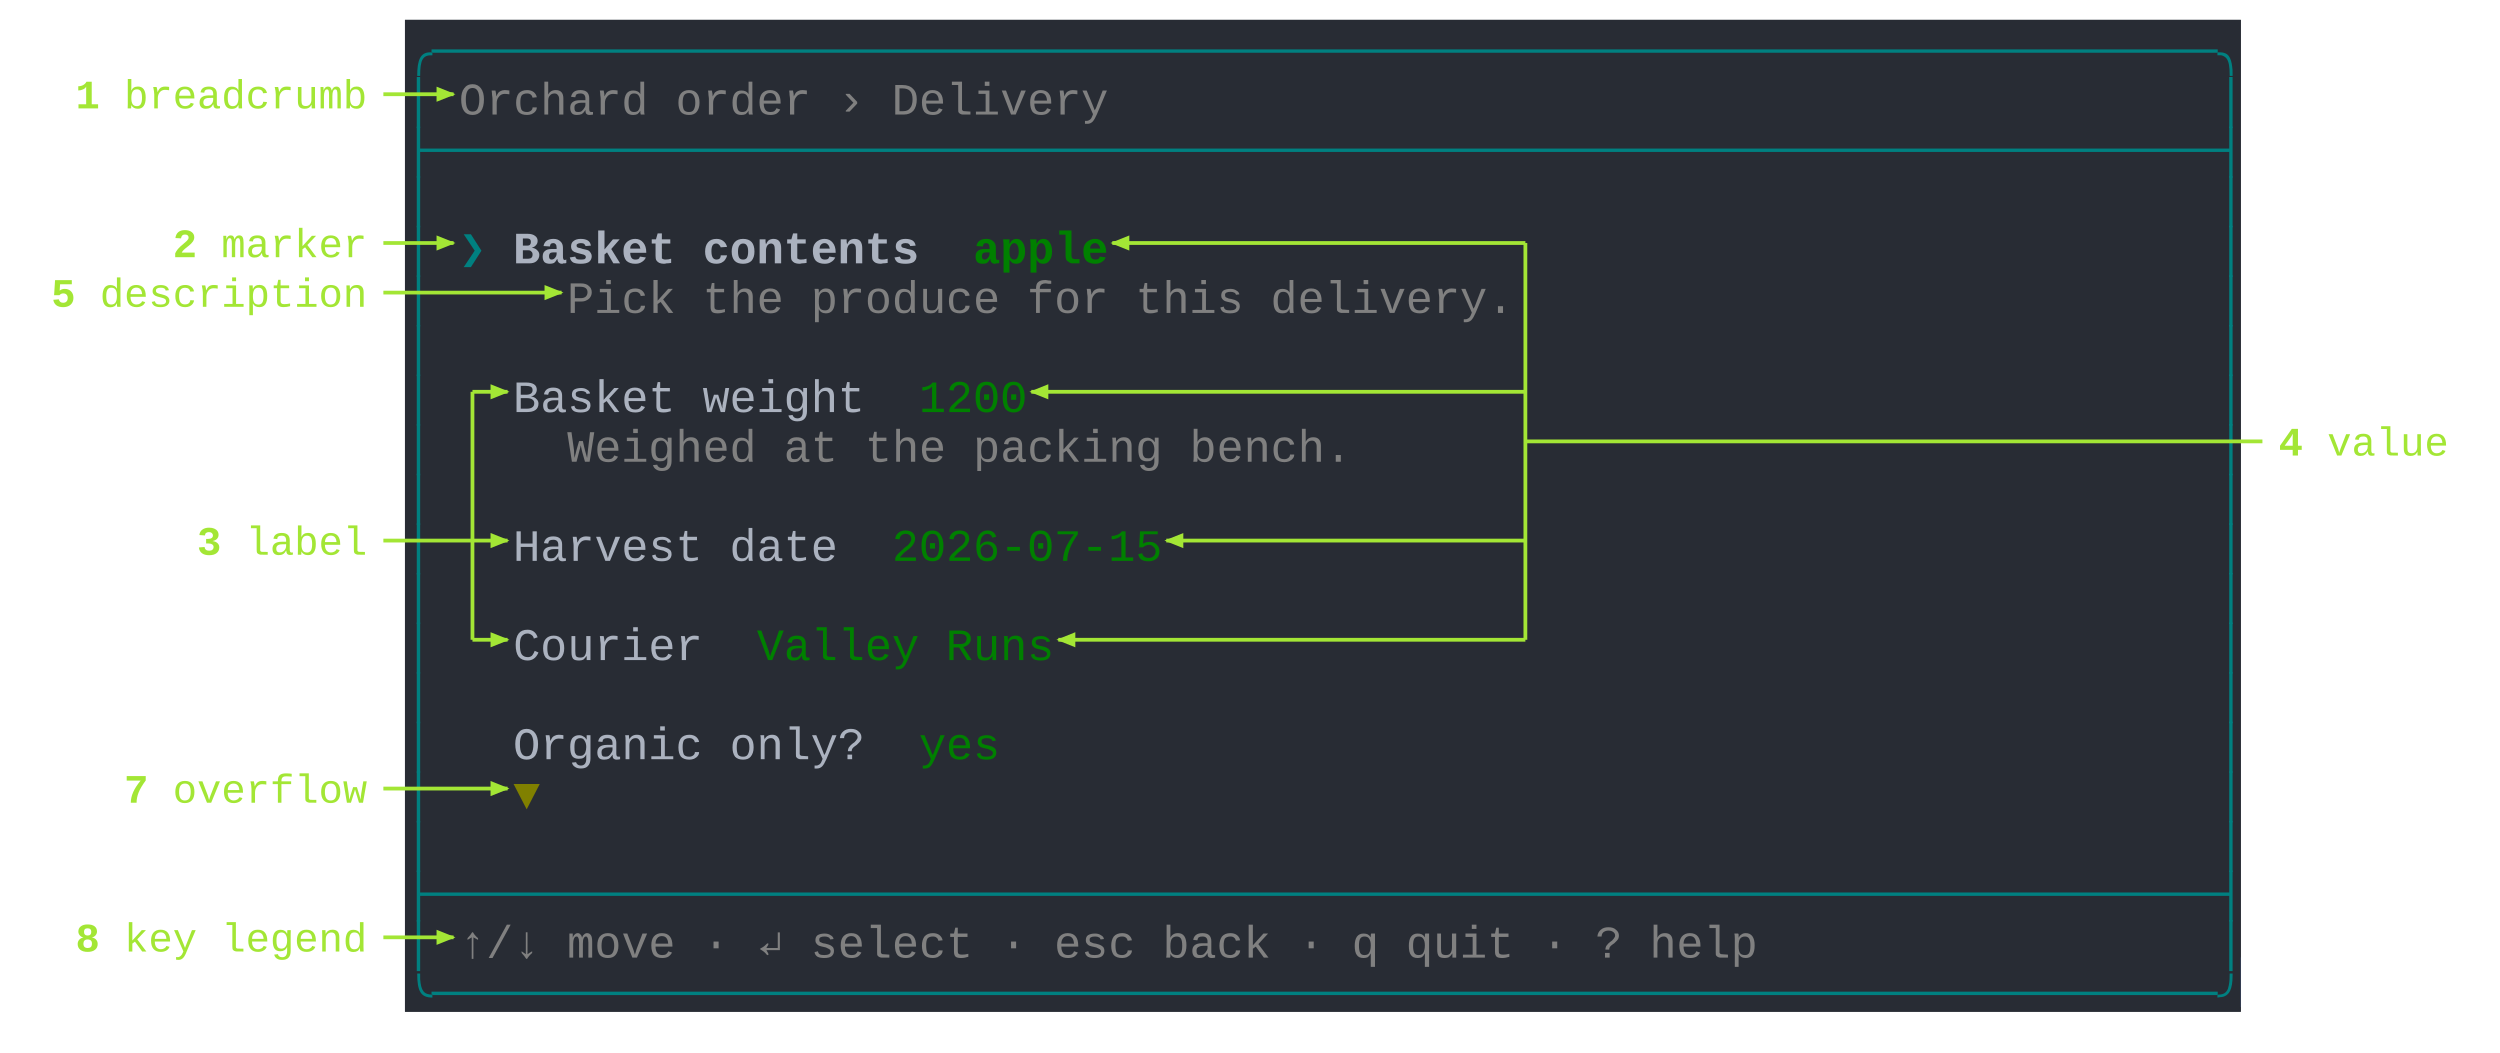
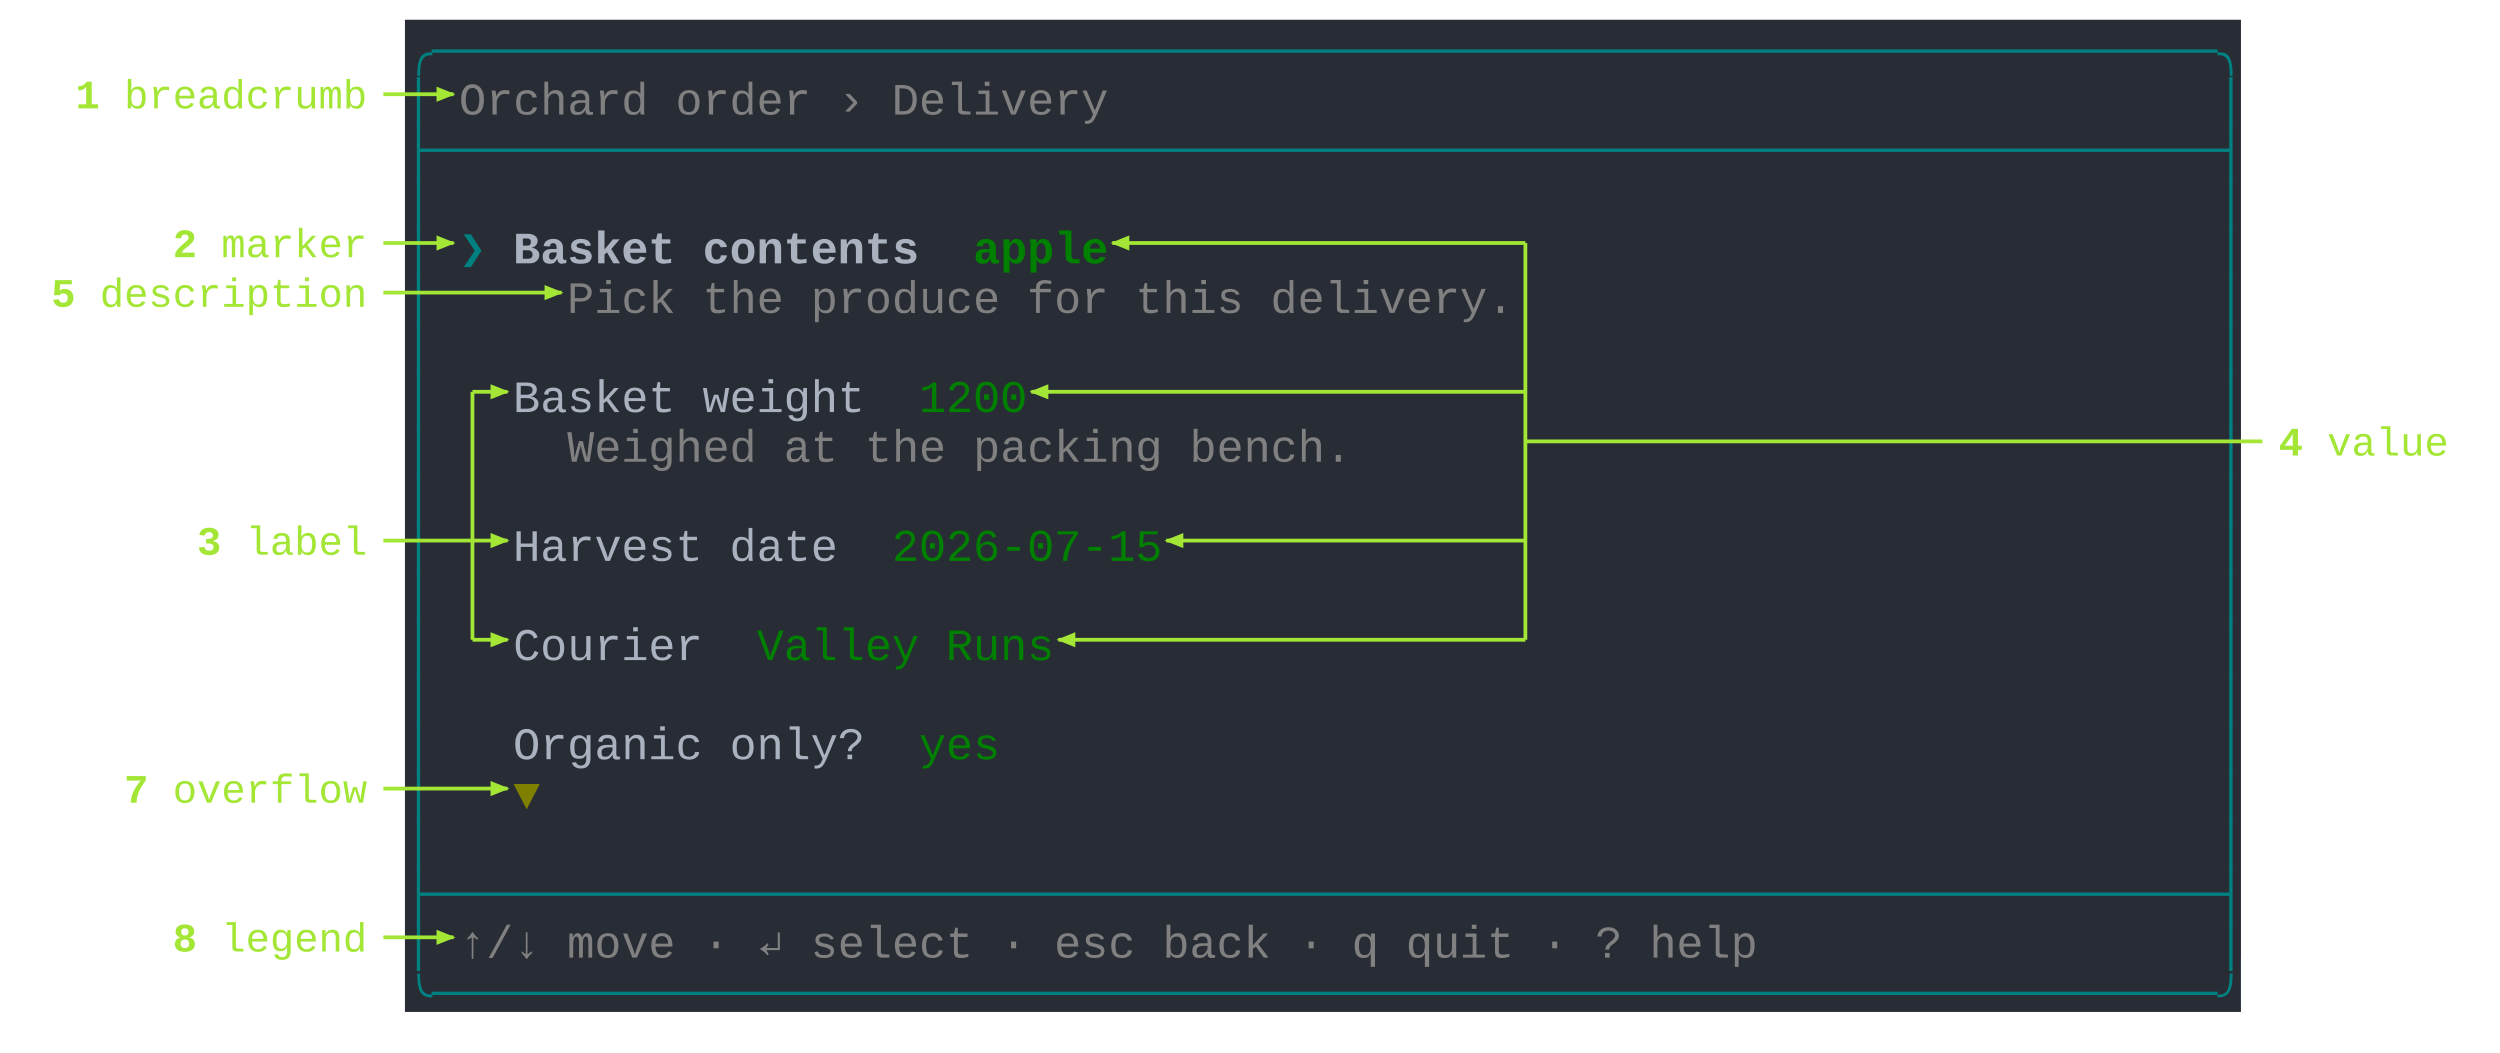
<svg xmlns="http://www.w3.org/2000/svg" xmlns:xlink="http://www.w3.org/1999/xlink" width="926.00" height="389.75">
  <defs>
    <marker id="anatomy-arrow" viewBox="0 0 10 10" refX="9" refY="5" markerWidth="5" markerHeight="5" orient="auto-start-reverse">
      <path d="M 0 1 L 10 5 L 0 9 z" fill="rgb(163,230,53)" />
    </marker>
  </defs>
  <g transform="translate(150.00,7.35)">
    <svg width="680" height="367.4">
      <rect width="680" height="367.4" rx="0" ry="0" class="a" />
      <svg height="367.4" viewBox="0 0 68 36.74" width="680">
        <style>.a{fill:rgb(40,44,52)}.b{font-family:Consolas,"Courier New",Courier,"Liberation Mono",monospace}.c{fill:rgb(0,128,128);white-space:pre}.d{fill:transparent}.e{fill:rgb(82,139,255)}.f{fill:rgb(128,128,128);white-space:pre}.g{fill:rgb(0,128,128);font-weight:bold;white-space:pre}.h{fill:rgb(171,178,191);font-weight:bold;white-space:pre}.i{fill:rgb(0,128,0);font-weight:bold;white-space:pre}.j{fill:rgb(171,178,191);white-space:pre}.k{fill:rgb(0,128,0);white-space:pre}.l{fill:rgb(128,128,0);font-weight:bold;white-space:pre}</style>
        <g font-family="Consolas, &quot;Courier New&quot;, Courier, &quot;Liberation Mono&quot;, monospace" font-size="1.67" class="b">
          <defs>
            <symbol id="1">
              <text x="0" y="1.67" class="c" textLength="68.136" lengthAdjust="spacingAndGlyphs">├──────────────────────────────────────────────────────────────────┤</text>
            </symbol>
            <symbol id="2">
              <text x="0" y="1.67" class="c" textLength="1.002" lengthAdjust="spacingAndGlyphs">│</text>
              <text x="67.134" y="1.67" class="c" textLength="1.002" lengthAdjust="spacingAndGlyphs">│</text>
            </symbol>
            <symbol id="a">
              <rect height="20" width="68" x="0" y="0" class="d" />
            </symbol>
            <symbol id="b">
              <rect height="1.837" width="1.102" class="e" />
            </symbol>
          </defs>
          <rect height="36.74" width="68" class="a" />
          <svg x="0" y="0" width="68">
            <svg x="0">
              <use xlink:href="#a" />
              <use xlink:href="#b" x="67.996" y="34.728" />
              <text x="0" y="1.67" class="c" textLength="68.136" lengthAdjust="spacingAndGlyphs">╭──────────────────────────────────────────────────────────────────╮</text>
              <text x="0" y="3.507" class="c" textLength="1.002" lengthAdjust="spacingAndGlyphs">│</text>
              <text x="2.004" y="3.507" class="f" textLength="7.014" lengthAdjust="spacingAndGlyphs">Orchard</text>
              <text x="10.02" y="3.507" class="f" textLength="5.01" lengthAdjust="spacingAndGlyphs">order</text>
              <text x="16.032" y="3.507" class="f" textLength="1.002" lengthAdjust="spacingAndGlyphs">›</text>
              <text x="18.036" y="3.507" class="f" textLength="8.016" lengthAdjust="spacingAndGlyphs">Delivery</text>
              <text x="67.134" y="3.507" class="c" textLength="1.002" lengthAdjust="spacingAndGlyphs">│</text>
              <use xlink:href="#1" y="3.674" />
              <use xlink:href="#2" y="5.511" />
              <text x="0" y="9.018" class="c" textLength="1.002" lengthAdjust="spacingAndGlyphs">│</text>
              <text x="2.004" y="9.018" class="g" textLength="1.002" lengthAdjust="spacingAndGlyphs">❯</text>
              <text x="4.008" y="9.018" class="h" textLength="6.012" lengthAdjust="spacingAndGlyphs">Basket</text>
              <text x="11.022" y="9.018" class="h" textLength="8.016" lengthAdjust="spacingAndGlyphs">contents</text>
              <text x="21.042" y="9.018" class="i" textLength="5.01" lengthAdjust="spacingAndGlyphs">apple</text>
              <text x="67.134" y="9.018" class="c" textLength="1.002" lengthAdjust="spacingAndGlyphs">│</text>
              <text x="0" y="10.855" class="c" textLength="1.002" lengthAdjust="spacingAndGlyphs">│</text>
              <text x="6.012" y="10.855" class="f" textLength="4.008" lengthAdjust="spacingAndGlyphs">Pick</text>
              <text x="11.022" y="10.855" class="f" textLength="3.006" lengthAdjust="spacingAndGlyphs">the</text>
              <text x="15.03" y="10.855" class="f" textLength="7.014" lengthAdjust="spacingAndGlyphs">produce</text>
              <text x="23.046" y="10.855" class="f" textLength="3.006" lengthAdjust="spacingAndGlyphs">for</text>
              <text x="27.054" y="10.855" class="f" textLength="4.008" lengthAdjust="spacingAndGlyphs">this</text>
              <text x="32.064" y="10.855" class="f" textLength="9.018" lengthAdjust="spacingAndGlyphs">delivery.</text>
              <text x="67.134" y="10.855" class="c" textLength="1.002" lengthAdjust="spacingAndGlyphs">│</text>
              <use xlink:href="#2" y="11.022" />
              <text x="0" y="14.529" class="c" textLength="1.002" lengthAdjust="spacingAndGlyphs">│</text>
              <text x="4.008" y="14.529" class="j" textLength="6.012" lengthAdjust="spacingAndGlyphs">Basket</text>
              <text x="11.022" y="14.529" class="j" textLength="6.012" lengthAdjust="spacingAndGlyphs">weight</text>
              <text x="19.038" y="14.529" class="k" textLength="4.008" lengthAdjust="spacingAndGlyphs">1200</text>
              <text x="67.134" y="14.529" class="c" textLength="1.002" lengthAdjust="spacingAndGlyphs">│</text>
              <text x="0" y="16.366" class="c" textLength="1.002" lengthAdjust="spacingAndGlyphs">│</text>
              <text x="6.012" y="16.366" class="f" textLength="7.014" lengthAdjust="spacingAndGlyphs">Weighed</text>
              <text x="14.028" y="16.366" class="f" textLength="2.004" lengthAdjust="spacingAndGlyphs">at</text>
              <text x="17.034" y="16.366" class="f" textLength="3.006" lengthAdjust="spacingAndGlyphs">the</text>
              <text x="21.042" y="16.366" class="f" textLength="7.014" lengthAdjust="spacingAndGlyphs">packing</text>
              <text x="29.058" y="16.366" class="f" textLength="6.012" lengthAdjust="spacingAndGlyphs">bench.</text>
              <text x="67.134" y="16.366" class="c" textLength="1.002" lengthAdjust="spacingAndGlyphs">│</text>
              <use xlink:href="#2" y="16.533" />
              <text x="0" y="20.04" class="c" textLength="1.002" lengthAdjust="spacingAndGlyphs">│</text>
              <text x="4.008" y="20.04" class="j" textLength="7.014" lengthAdjust="spacingAndGlyphs">Harvest</text>
              <text x="12.024" y="20.04" class="j" textLength="4.008" lengthAdjust="spacingAndGlyphs">date</text>
              <text x="18.036" y="20.04" class="k" textLength="10.02" lengthAdjust="spacingAndGlyphs">2026-07-15</text>
              <text x="67.134" y="20.04" class="c" textLength="1.002" lengthAdjust="spacingAndGlyphs">│</text>
              <use xlink:href="#2" y="20.207" />
              <text x="0" y="23.714" class="c" textLength="1.002" lengthAdjust="spacingAndGlyphs">│</text>
              <text x="4.008" y="23.714" class="j" textLength="7.014" lengthAdjust="spacingAndGlyphs">Courier</text>
              <text x="13.026" y="23.714" class="k" textLength="6.012" lengthAdjust="spacingAndGlyphs">Valley</text>
              <text x="20.04" y="23.714" class="k" textLength="4.008" lengthAdjust="spacingAndGlyphs">Runs</text>
              <text x="67.134" y="23.714" class="c" textLength="1.002" lengthAdjust="spacingAndGlyphs">│</text>
              <use xlink:href="#2" y="23.881" />
              <text x="0" y="27.388" class="c" textLength="1.002" lengthAdjust="spacingAndGlyphs">│</text>
              <text x="4.008" y="27.388" class="j" textLength="7.014" lengthAdjust="spacingAndGlyphs">Organic</text>
              <text x="12.024" y="27.388" class="j" textLength="5.01" lengthAdjust="spacingAndGlyphs">only?</text>
              <text x="19.038" y="27.388" class="k" textLength="3.006" lengthAdjust="spacingAndGlyphs">yes</text>
              <text x="67.134" y="27.388" class="c" textLength="1.002" lengthAdjust="spacingAndGlyphs">│</text>
              <text x="0" y="29.225" class="c" textLength="1.002" lengthAdjust="spacingAndGlyphs">│</text>
              <text x="4.008" y="29.225" class="l" textLength="1.002" lengthAdjust="spacingAndGlyphs">▼</text>
              <text x="67.134" y="29.225" class="c" textLength="1.002" lengthAdjust="spacingAndGlyphs">│</text>
              <use xlink:href="#2" y="29.392" />
              <use xlink:href="#1" y="31.229" />
              <text x="0" y="34.736" class="c" textLength="1.002" lengthAdjust="spacingAndGlyphs">│</text>
              <text x="2.004" y="34.736" class="f" textLength="3.006" lengthAdjust="spacingAndGlyphs">↑/↓</text>
              <text x="6.012" y="34.736" class="f" textLength="4.008" lengthAdjust="spacingAndGlyphs">move</text>
              <text x="11.022" y="34.736" class="f" textLength="1.002" lengthAdjust="spacingAndGlyphs">·</text>
              <text x="13.026" y="34.736" class="f" textLength="1.002" lengthAdjust="spacingAndGlyphs">↵</text>
              <text x="15.03" y="34.736" class="f" textLength="6.012" lengthAdjust="spacingAndGlyphs">select</text>
              <text x="22.044" y="34.736" class="f" textLength="1.002" lengthAdjust="spacingAndGlyphs">·</text>
              <text x="24.048" y="34.736" class="f" textLength="3.006" lengthAdjust="spacingAndGlyphs">esc</text>
              <text x="28.056" y="34.736" class="f" textLength="4.008" lengthAdjust="spacingAndGlyphs">back</text>
              <text x="33.066" y="34.736" class="f" textLength="1.002" lengthAdjust="spacingAndGlyphs">·</text>
              <text x="35.07" y="34.736" class="f" textLength="1.002" lengthAdjust="spacingAndGlyphs">q</text>
              <text x="37.074" y="34.736" class="f" textLength="4.008" lengthAdjust="spacingAndGlyphs">quit</text>
              <text x="42.084" y="34.736" class="f" textLength="1.002" lengthAdjust="spacingAndGlyphs">·</text>
              <text x="44.088" y="34.736" class="f" textLength="1.002" lengthAdjust="spacingAndGlyphs">?</text>
              <text x="46.092" y="34.736" class="f" textLength="4.008" lengthAdjust="spacingAndGlyphs">help</text>
              <text x="67.134" y="34.736" class="c" textLength="1.002" lengthAdjust="spacingAndGlyphs">│</text>
              <text x="0" y="36.573" class="c" textLength="68.136" lengthAdjust="spacingAndGlyphs">╰──────────────────────────────────────────────────────────────────╯</text>
            </svg>
          </svg>
        </g>
      </svg>
    </svg>
  </g>
  <g>
    <path d="M 142.00 34.90 L 144.00 34.90 L 168.00 34.90" fill="none" stroke="rgb(163,230,53)" stroke-width="1.4" stroke-linejoin="round" marker-end="url(#anatomy-arrow)" />
    <text x="136.00" y="40.15" text-anchor="end" fill="rgb(163,230,53)" font-family="Consolas, &quot;Courier New&quot;, Courier, monospace" font-size="15.0">
      <tspan font-weight="bold">1</tspan>  breadcrumb</text>
    <path d="M 142.00 90.01 L 144.00 90.01 L 168.00 90.01" fill="none" stroke="rgb(163,230,53)" stroke-width="1.4" stroke-linejoin="round" marker-end="url(#anatomy-arrow)" />
    <text x="136.00" y="95.26" text-anchor="end" fill="rgb(163,230,53)" font-family="Consolas, &quot;Courier New&quot;, Courier, monospace" font-size="15.0">
      <tspan font-weight="bold">2</tspan>  marker</text>
    <path d="M 565.00 90.01 L 565.00 236.97" fill="none" stroke="rgb(163,230,53)" stroke-width="1.4" />
    <path d="M 838.00 163.49 L 565.00 163.49" fill="none" stroke="rgb(163,230,53)" stroke-width="1.4" />
    <path d="M 565.00 90.01 L 412.00 90.01" fill="none" stroke="rgb(163,230,53)" stroke-width="1.4" marker-end="url(#anatomy-arrow)" />
    <path d="M 565.00 145.12 L 382.00 145.12" fill="none" stroke="rgb(163,230,53)" stroke-width="1.4" marker-end="url(#anatomy-arrow)" />
    <path d="M 565.00 200.23 L 432.00 200.23" fill="none" stroke="rgb(163,230,53)" stroke-width="1.4" marker-end="url(#anatomy-arrow)" />
    <path d="M 565.00 236.97 L 392.00 236.97" fill="none" stroke="rgb(163,230,53)" stroke-width="1.4" marker-end="url(#anatomy-arrow)" />
    <text x="844.00" y="168.74" text-anchor="start" fill="rgb(163,230,53)" font-family="Consolas, &quot;Courier New&quot;, Courier, monospace" font-size="15.0">
      <tspan font-weight="bold">4</tspan>  value</text>
    <path d="M 142.00 108.38 L 144.00 108.38 L 208.00 108.38" fill="none" stroke="rgb(163,230,53)" stroke-width="1.4" stroke-linejoin="round" marker-end="url(#anatomy-arrow)" />
    <text x="136.00" y="113.63" text-anchor="end" fill="rgb(163,230,53)" font-family="Consolas, &quot;Courier New&quot;, Courier, monospace" font-size="15.0">
      <tspan font-weight="bold">5</tspan>  description</text>
    <path d="M 175.00 145.12 L 175.00 236.97" fill="none" stroke="rgb(163,230,53)" stroke-width="1.4" />
    <path d="M 142.00 200.23 L 175.00 200.23" fill="none" stroke="rgb(163,230,53)" stroke-width="1.4" />
    <path d="M 175.00 145.12 L 188.00 145.12" fill="none" stroke="rgb(163,230,53)" stroke-width="1.4" marker-end="url(#anatomy-arrow)" />
    <path d="M 175.00 200.23 L 188.00 200.23" fill="none" stroke="rgb(163,230,53)" stroke-width="1.4" marker-end="url(#anatomy-arrow)" />
    <path d="M 175.00 236.97 L 188.00 236.97" fill="none" stroke="rgb(163,230,53)" stroke-width="1.4" marker-end="url(#anatomy-arrow)" />
    <text x="136.00" y="205.48" text-anchor="end" fill="rgb(163,230,53)" font-family="Consolas, &quot;Courier New&quot;, Courier, monospace" font-size="15.0">
      <tspan font-weight="bold">3</tspan>  label</text>
    <path d="M 142.00 292.08 L 144.00 292.08 L 188.00 292.08" fill="none" stroke="rgb(163,230,53)" stroke-width="1.4" stroke-linejoin="round" marker-end="url(#anatomy-arrow)" />
    <text x="136.00" y="297.33" text-anchor="end" fill="rgb(163,230,53)" font-family="Consolas, &quot;Courier New&quot;, Courier, monospace" font-size="15.0">
      <tspan font-weight="bold">7</tspan>  overflow</text>
    <path d="M 142.00 347.19 L 144.00 347.19 L 168.00 347.19" fill="none" stroke="rgb(163,230,53)" stroke-width="1.4" stroke-linejoin="round" marker-end="url(#anatomy-arrow)" />
    <text x="136.00" y="352.44" text-anchor="end" fill="rgb(163,230,53)" font-family="Consolas, &quot;Courier New&quot;, Courier, monospace" font-size="15.0">
-       <tspan font-weight="bold">8</tspan>  key legend</text>
+       <tspan font-weight="bold">8</tspan>  legend</text>
  </g>
</svg>
